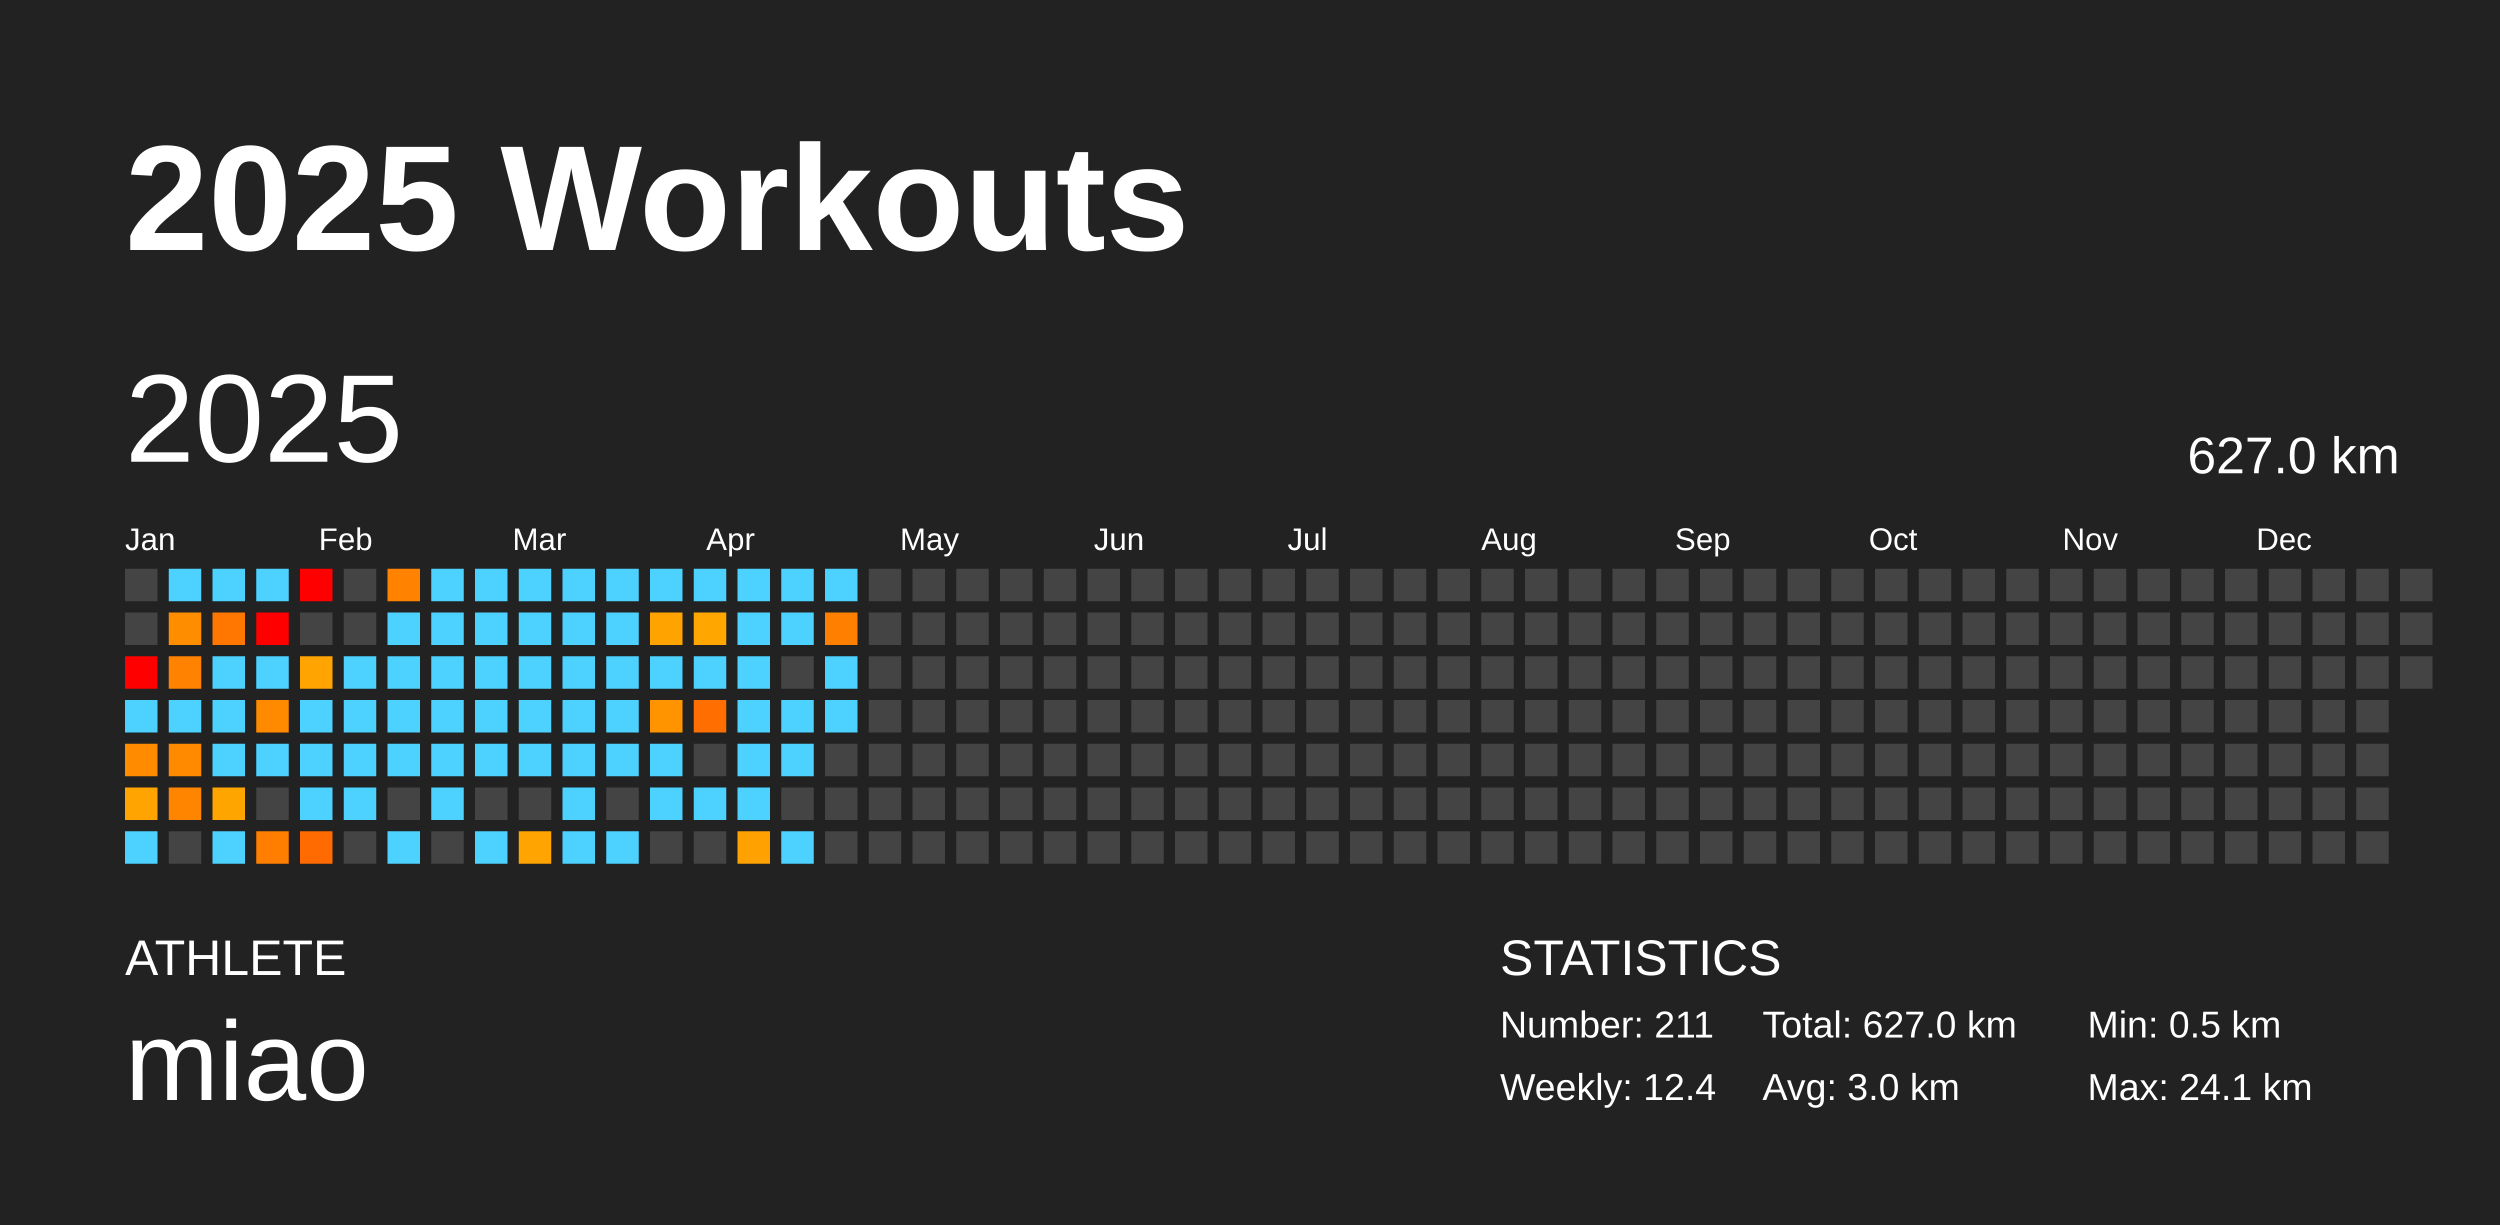
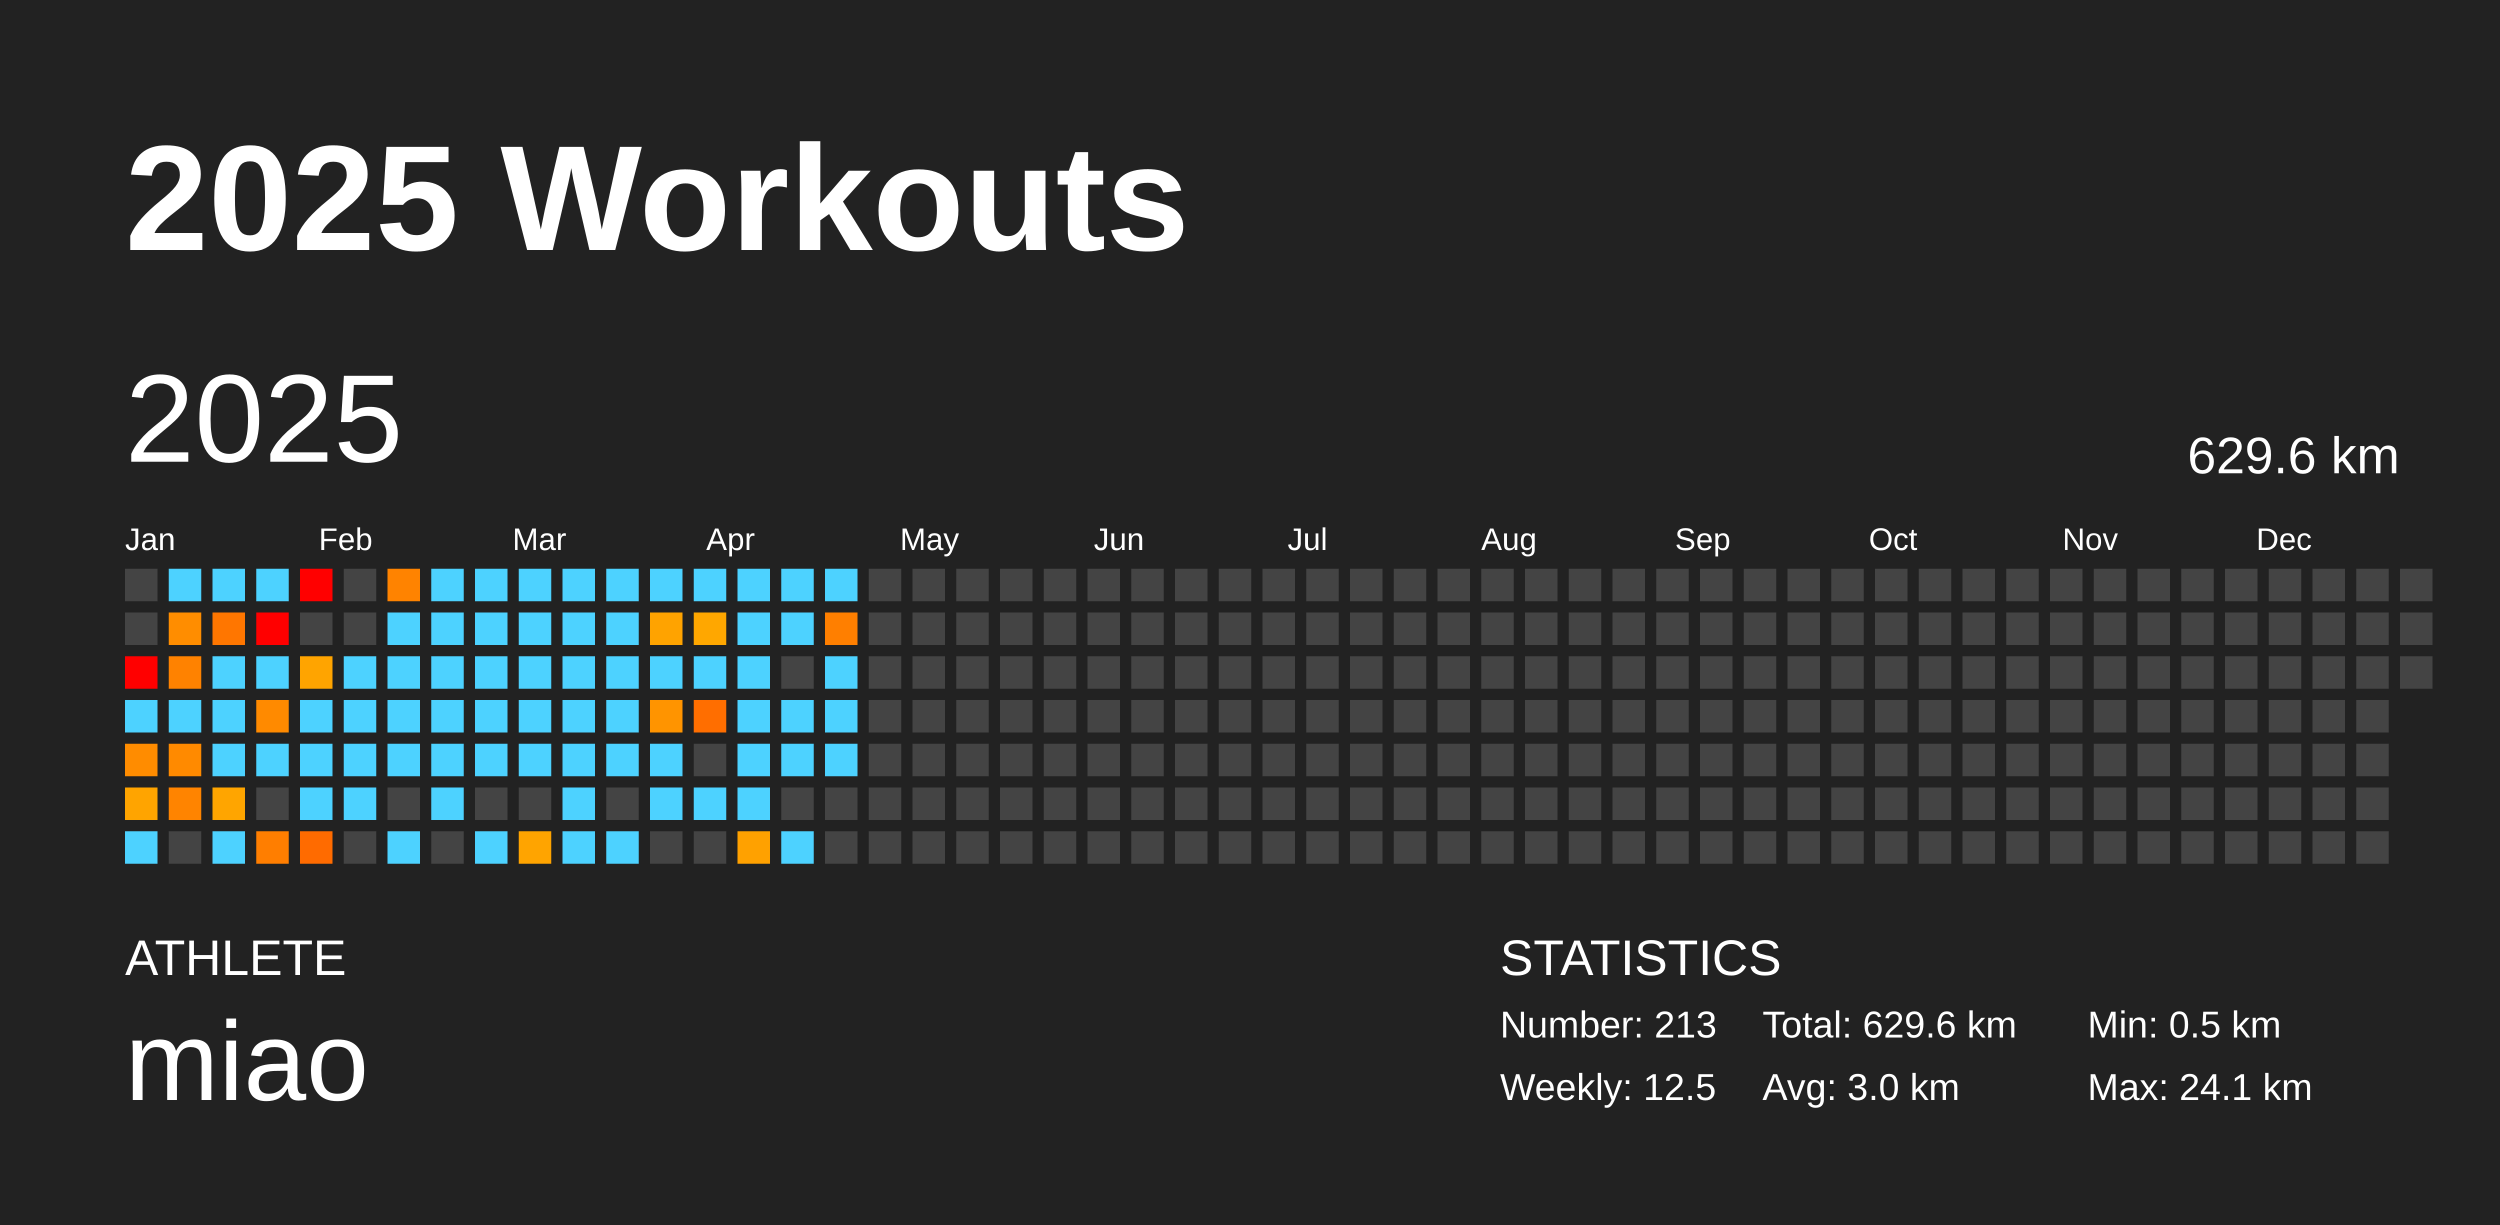
<svg xmlns="http://www.w3.org/2000/svg" baseProfile="full" height="98mm" version="1.1" viewBox="0,0,200,98" width="200mm">
  <defs />
  <rect fill="#222222" height="98" width="200" x="0" y="0" />
  <text fill="#FFFFFF" style="font-size:12px; font-family:Arial; font-weight:bold;" x="10" y="20">2025 Workouts</text>
  <text fill="#FFFFFF" style="font-size:4px; font-family:Arial" x="10" y="78">ATHLETE</text>
  <text fill="#FFFFFF" style="font-size:9px; font-family:Arial" x="10" y="88">miao</text>
  <text fill="#FFFFFF" style="font-size:4px; font-family:Arial" x="120" y="78">STATISTICS</text>
-   <text fill="#FFFFFF" style="font-size:3px; font-family:Arial" x="120" y="83">Number: 211</text>
-   <text fill="#FFFFFF" style="font-size:3px; font-family:Arial" x="120" y="88">Weekly: 12.4</text>
-   <text fill="#FFFFFF" style="font-size:3px; font-family:Arial" x="141" y="83">Total: 627.0 km</text>
+   <text fill="#FFFFFF" style="font-size:3px; font-family:Arial" x="120" y="83">Number: 213</text>
+   <text fill="#FFFFFF" style="font-size:3px; font-family:Arial" x="120" y="88">Weekly: 12.5</text>
+   <text fill="#FFFFFF" style="font-size:3px; font-family:Arial" x="141" y="83">Total: 629.6 km</text>
  <text fill="#FFFFFF" style="font-size:3px; font-family:Arial" x="141" y="88">Avg: 3.0 km</text>
  <text fill="#FFFFFF" style="font-size:3px; font-family:Arial" x="167" y="83">Min: 0.5 km</text>
  <text fill="#FFFFFF" style="font-size:3px; font-family:Arial" x="167" y="88">Max: 24.1 km</text>
  <text dominant-baseline="hanging" fill="#FFFFFF" style="font-size:10.0px; font-family:Arial;" x="10" y="30">2025</text>
-   <text dominant-baseline="hanging" fill="#FFFFFF" style="font-size:4.125px; font-family:Arial;" x="175" y="35">627.0 km</text>
+   <text dominant-baseline="hanging" fill="#FFFFFF" style="font-size:4.125px; font-family:Arial;" x="175" y="35">629.6 km</text>
  <text fill="#FFFFFF" style="font-size:2.5px; font-family:Arial" x="10.0" y="44">Jan</text>
  <text fill="#FFFFFF" style="font-size:2.5px; font-family:Arial" x="25.5" y="44">Feb</text>
  <text fill="#FFFFFF" style="font-size:2.5px; font-family:Arial" x="41.0" y="44">Mar</text>
  <text fill="#FFFFFF" style="font-size:2.5px; font-family:Arial" x="56.5" y="44">Apr</text>
  <text fill="#FFFFFF" style="font-size:2.5px; font-family:Arial" x="72.0" y="44">May</text>
  <text fill="#FFFFFF" style="font-size:2.5px; font-family:Arial" x="87.5" y="44">Jun</text>
  <text fill="#FFFFFF" style="font-size:2.5px; font-family:Arial" x="103.0" y="44">Jul</text>
  <text fill="#FFFFFF" style="font-size:2.5px; font-family:Arial" x="118.5" y="44">Aug</text>
  <text fill="#FFFFFF" style="font-size:2.5px; font-family:Arial" x="134.0" y="44">Sep</text>
  <text fill="#FFFFFF" style="font-size:2.5px; font-family:Arial" x="149.5" y="44">Oct</text>
  <text fill="#FFFFFF" style="font-size:2.5px; font-family:Arial" x="165.0" y="44">Nov</text>
  <text fill="#FFFFFF" style="font-size:2.5px; font-family:Arial" x="180.5" y="44">Dec</text>
  <rect fill="#444444" height="2.6" width="2.6" x="10.0" y="45.5" />
  <rect fill="#444444" height="2.6" width="2.6" x="10.0" y="49.0" />
  <rect fill="red" height="2.6" width="2.6" x="10.0" y="52.5" />
  <rect fill="#4dd2ff" height="2.6" width="2.6" x="10.0" y="56.0" />
  <rect fill="#ff8c00" height="2.6" width="2.6" x="10.0" y="59.5" />
  <rect fill="#ffa400" height="2.6" width="2.6" x="10.0" y="63.0" />
  <rect fill="#4dd2ff" height="2.6" width="2.6" x="10.0" y="66.5" />
  <rect fill="#4dd2ff" height="2.6" width="2.6" x="13.5" y="45.5" />
  <rect fill="#ff8d00" height="2.6" width="2.6" x="13.5" y="49.0" />
  <rect fill="#ff8200" height="2.6" width="2.6" x="13.5" y="52.5" />
  <rect fill="#4dd2ff" height="2.6" width="2.6" x="13.5" y="56.0" />
  <rect fill="#ff8a00" height="2.6" width="2.6" x="13.5" y="59.5" />
  <rect fill="#ff8400" height="2.6" width="2.6" x="13.5" y="63.0" />
  <rect fill="#444444" height="2.6" width="2.6" x="13.5" y="66.5" />
  <rect fill="#4dd2ff" height="2.6" width="2.6" x="17.0" y="45.5" />
  <rect fill="#ff7600" height="2.6" width="2.6" x="17.0" y="49.0" />
  <rect fill="#4dd2ff" height="2.6" width="2.6" x="17.0" y="52.5" />
  <rect fill="#4dd2ff" height="2.6" width="2.6" x="17.0" y="56.0" />
  <rect fill="#4dd2ff" height="2.6" width="2.6" x="17.0" y="59.5" />
  <rect fill="#ffa500" height="2.6" width="2.6" x="17.0" y="63.0" />
  <rect fill="#4dd2ff" height="2.6" width="2.6" x="17.0" y="66.5" />
  <rect fill="#4dd2ff" height="2.6" width="2.6" x="20.5" y="45.5" />
  <rect fill="red" height="2.6" width="2.6" x="20.5" y="49.0" />
  <rect fill="#4dd2ff" height="2.6" width="2.6" x="20.5" y="52.5" />
  <rect fill="#ff8a00" height="2.6" width="2.6" x="20.5" y="56.0" />
  <rect fill="#4dd2ff" height="2.6" width="2.6" x="20.5" y="59.5" />
  <rect fill="#444444" height="2.6" width="2.6" x="20.5" y="63.0" />
  <rect fill="#ff7e00" height="2.6" width="2.6" x="20.5" y="66.5" />
  <rect fill="red" height="2.6" width="2.6" x="24.0" y="45.5" />
  <rect fill="#444444" height="2.6" width="2.6" x="24.0" y="49.0" />
  <rect fill="#ffa400" height="2.6" width="2.6" x="24.0" y="52.5" />
  <rect fill="#4dd2ff" height="2.6" width="2.6" x="24.0" y="56.0" />
  <rect fill="#4dd2ff" height="2.6" width="2.6" x="24.0" y="59.5" />
  <rect fill="#4dd2ff" height="2.6" width="2.6" x="24.0" y="63.0" />
  <rect fill="#ff6b00" height="2.6" width="2.6" x="24.0" y="66.5" />
  <rect fill="#444444" height="2.6" width="2.6" x="27.5" y="45.5" />
  <rect fill="#444444" height="2.6" width="2.6" x="27.5" y="49.0" />
  <rect fill="#4dd2ff" height="2.6" width="2.6" x="27.5" y="52.5" />
  <rect fill="#4dd2ff" height="2.6" width="2.6" x="27.5" y="56.0" />
  <rect fill="#4dd2ff" height="2.6" width="2.6" x="27.5" y="59.5" />
  <rect fill="#4dd2ff" height="2.6" width="2.6" x="27.5" y="63.0" />
  <rect fill="#444444" height="2.6" width="2.6" x="27.5" y="66.5" />
  <rect fill="#ff8300" height="2.6" width="2.6" x="31.0" y="45.5" />
  <rect fill="#4dd2ff" height="2.6" width="2.6" x="31.0" y="49.0" />
  <rect fill="#4dd2ff" height="2.6" width="2.6" x="31.0" y="52.5" />
  <rect fill="#4dd2ff" height="2.6" width="2.6" x="31.0" y="56.0" />
  <rect fill="#4dd2ff" height="2.6" width="2.6" x="31.0" y="59.5" />
  <rect fill="#444444" height="2.6" width="2.6" x="31.0" y="63.0" />
  <rect fill="#4dd2ff" height="2.6" width="2.6" x="31.0" y="66.5" />
  <rect fill="#4dd2ff" height="2.6" width="2.6" x="34.5" y="45.5" />
  <rect fill="#4dd2ff" height="2.6" width="2.6" x="34.5" y="49.0" />
  <rect fill="#4dd2ff" height="2.6" width="2.6" x="34.5" y="52.5" />
  <rect fill="#4dd2ff" height="2.6" width="2.6" x="34.5" y="56.0" />
  <rect fill="#4dd2ff" height="2.6" width="2.6" x="34.5" y="59.5" />
  <rect fill="#4dd2ff" height="2.6" width="2.6" x="34.5" y="63.0" />
  <rect fill="#444444" height="2.6" width="2.6" x="34.5" y="66.5" />
  <rect fill="#4dd2ff" height="2.6" width="2.6" x="38.0" y="45.5" />
  <rect fill="#4dd2ff" height="2.6" width="2.6" x="38.0" y="49.0" />
  <rect fill="#4dd2ff" height="2.6" width="2.6" x="38.0" y="52.5" />
  <rect fill="#4dd2ff" height="2.6" width="2.6" x="38.0" y="56.0" />
  <rect fill="#4dd2ff" height="2.6" width="2.6" x="38.0" y="59.5" />
  <rect fill="#444444" height="2.6" width="2.6" x="38.0" y="63.0" />
  <rect fill="#4dd2ff" height="2.6" width="2.6" x="38.0" y="66.5" />
  <rect fill="#4dd2ff" height="2.6" width="2.6" x="41.5" y="45.5" />
  <rect fill="#4dd2ff" height="2.6" width="2.6" x="41.5" y="49.0" />
  <rect fill="#4dd2ff" height="2.6" width="2.6" x="41.5" y="52.5" />
  <rect fill="#4dd2ff" height="2.6" width="2.6" x="41.5" y="56.0" />
  <rect fill="#4dd2ff" height="2.6" width="2.6" x="41.5" y="59.5" />
  <rect fill="#444444" height="2.6" width="2.6" x="41.5" y="63.0" />
  <rect fill="#ffa400" height="2.6" width="2.6" x="41.5" y="66.5" />
  <rect fill="#4dd2ff" height="2.6" width="2.6" x="45.0" y="45.5" />
  <rect fill="#4dd2ff" height="2.6" width="2.6" x="45.0" y="49.0" />
  <rect fill="#4dd2ff" height="2.6" width="2.6" x="45.0" y="52.5" />
  <rect fill="#4dd2ff" height="2.6" width="2.6" x="45.0" y="56.0" />
  <rect fill="#4dd2ff" height="2.6" width="2.6" x="45.0" y="59.5" />
  <rect fill="#4dd2ff" height="2.6" width="2.6" x="45.0" y="63.0" />
  <rect fill="#4dd2ff" height="2.6" width="2.6" x="45.0" y="66.5" />
  <rect fill="#4dd2ff" height="2.6" width="2.6" x="48.5" y="45.5" />
  <rect fill="#4dd2ff" height="2.6" width="2.6" x="48.5" y="49.0" />
  <rect fill="#4dd2ff" height="2.6" width="2.6" x="48.5" y="52.5" />
  <rect fill="#4dd2ff" height="2.6" width="2.6" x="48.5" y="56.0" />
  <rect fill="#4dd2ff" height="2.6" width="2.6" x="48.5" y="59.5" />
  <rect fill="#444444" height="2.6" width="2.6" x="48.5" y="63.0" />
  <rect fill="#4dd2ff" height="2.6" width="2.6" x="48.5" y="66.5" />
  <rect fill="#4dd2ff" height="2.6" width="2.6" x="52.0" y="45.5" />
  <rect fill="#ffa300" height="2.6" width="2.6" x="52.0" y="49.0" />
  <rect fill="#4dd2ff" height="2.6" width="2.6" x="52.0" y="52.5" />
  <rect fill="#ff9400" height="2.6" width="2.6" x="52.0" y="56.0" />
  <rect fill="#4dd2ff" height="2.6" width="2.6" x="52.0" y="59.5" />
  <rect fill="#4dd2ff" height="2.6" width="2.6" x="52.0" y="63.0" />
  <rect fill="#444444" height="2.6" width="2.6" x="52.0" y="66.5" />
  <rect fill="#4dd2ff" height="2.6" width="2.6" x="55.5" y="45.5" />
  <rect fill="#ffa700" height="2.6" width="2.6" x="55.5" y="49.0" />
  <rect fill="#4dd2ff" height="2.6" width="2.6" x="55.5" y="52.5" />
  <rect fill="#ff6e00" height="2.6" width="2.6" x="55.5" y="56.0" />
  <rect fill="#444444" height="2.6" width="2.6" x="55.5" y="59.5" />
  <rect fill="#4dd2ff" height="2.6" width="2.6" x="55.5" y="63.0" />
  <rect fill="#444444" height="2.6" width="2.6" x="55.5" y="66.5" />
  <rect fill="#4dd2ff" height="2.6" width="2.6" x="59.0" y="45.5" />
  <rect fill="#4dd2ff" height="2.6" width="2.6" x="59.0" y="49.0" />
  <rect fill="#4dd2ff" height="2.6" width="2.6" x="59.0" y="52.5" />
  <rect fill="#4dd2ff" height="2.6" width="2.6" x="59.0" y="56.0" />
  <rect fill="#4dd2ff" height="2.6" width="2.6" x="59.0" y="59.5" />
  <rect fill="#4dd2ff" height="2.6" width="2.6" x="59.0" y="63.0" />
  <rect fill="#ffa100" height="2.6" width="2.6" x="59.0" y="66.5" />
  <rect fill="#4dd2ff" height="2.6" width="2.6" x="62.5" y="45.5" />
  <rect fill="#4dd2ff" height="2.6" width="2.6" x="62.5" y="49.0" />
  <rect fill="#444444" height="2.6" width="2.6" x="62.5" y="52.5" />
  <rect fill="#4dd2ff" height="2.6" width="2.6" x="62.5" y="56.0" />
  <rect fill="#4dd2ff" height="2.6" width="2.6" x="62.5" y="59.5" />
  <rect fill="#444444" height="2.6" width="2.6" x="62.5" y="63.0" />
  <rect fill="#4dd2ff" height="2.6" width="2.6" x="62.5" y="66.5" />
  <rect fill="#4dd2ff" height="2.6" width="2.6" x="66.0" y="45.5" />
  <rect fill="#ff7f00" height="2.6" width="2.6" x="66.0" y="49.0" />
  <rect fill="#4dd2ff" height="2.6" width="2.6" x="66.0" y="52.5" />
  <rect fill="#4dd2ff" height="2.6" width="2.6" x="66.0" y="56.0" />
-   <rect fill="#444444" height="2.6" width="2.6" x="66.0" y="59.5" />
+   <rect fill="#4dd2ff" height="2.6" width="2.6" x="66.0" y="59.5" />
  <rect fill="#444444" height="2.6" width="2.6" x="66.0" y="63.0" />
  <rect fill="#444444" height="2.6" width="2.6" x="66.0" y="66.5" />
  <rect fill="#444444" height="2.6" width="2.6" x="69.5" y="45.5" />
  <rect fill="#444444" height="2.6" width="2.6" x="69.5" y="49.0" />
  <rect fill="#444444" height="2.6" width="2.6" x="69.5" y="52.5" />
  <rect fill="#444444" height="2.6" width="2.6" x="69.5" y="56.0" />
  <rect fill="#444444" height="2.6" width="2.6" x="69.5" y="59.5" />
  <rect fill="#444444" height="2.6" width="2.6" x="69.5" y="63.0" />
  <rect fill="#444444" height="2.6" width="2.6" x="69.5" y="66.5" />
  <rect fill="#444444" height="2.6" width="2.6" x="73.0" y="45.5" />
  <rect fill="#444444" height="2.6" width="2.6" x="73.0" y="49.0" />
  <rect fill="#444444" height="2.6" width="2.6" x="73.0" y="52.5" />
  <rect fill="#444444" height="2.6" width="2.6" x="73.0" y="56.0" />
  <rect fill="#444444" height="2.6" width="2.6" x="73.0" y="59.5" />
  <rect fill="#444444" height="2.6" width="2.6" x="73.0" y="63.0" />
  <rect fill="#444444" height="2.6" width="2.6" x="73.0" y="66.5" />
  <rect fill="#444444" height="2.6" width="2.6" x="76.5" y="45.5" />
  <rect fill="#444444" height="2.6" width="2.6" x="76.5" y="49.0" />
  <rect fill="#444444" height="2.6" width="2.6" x="76.5" y="52.5" />
  <rect fill="#444444" height="2.6" width="2.6" x="76.5" y="56.0" />
  <rect fill="#444444" height="2.6" width="2.6" x="76.5" y="59.5" />
  <rect fill="#444444" height="2.6" width="2.6" x="76.5" y="63.0" />
  <rect fill="#444444" height="2.6" width="2.6" x="76.5" y="66.5" />
  <rect fill="#444444" height="2.6" width="2.6" x="80.0" y="45.5" />
  <rect fill="#444444" height="2.6" width="2.6" x="80.0" y="49.0" />
  <rect fill="#444444" height="2.6" width="2.6" x="80.0" y="52.5" />
  <rect fill="#444444" height="2.6" width="2.6" x="80.0" y="56.0" />
  <rect fill="#444444" height="2.6" width="2.6" x="80.0" y="59.5" />
  <rect fill="#444444" height="2.6" width="2.6" x="80.0" y="63.0" />
  <rect fill="#444444" height="2.6" width="2.6" x="80.0" y="66.5" />
  <rect fill="#444444" height="2.6" width="2.6" x="83.5" y="45.5" />
  <rect fill="#444444" height="2.6" width="2.6" x="83.5" y="49.0" />
  <rect fill="#444444" height="2.6" width="2.6" x="83.5" y="52.5" />
  <rect fill="#444444" height="2.6" width="2.6" x="83.5" y="56.0" />
  <rect fill="#444444" height="2.6" width="2.6" x="83.5" y="59.5" />
  <rect fill="#444444" height="2.6" width="2.6" x="83.5" y="63.0" />
  <rect fill="#444444" height="2.6" width="2.6" x="83.5" y="66.5" />
  <rect fill="#444444" height="2.6" width="2.6" x="87.0" y="45.5" />
  <rect fill="#444444" height="2.6" width="2.6" x="87.0" y="49.0" />
  <rect fill="#444444" height="2.6" width="2.6" x="87.0" y="52.5" />
  <rect fill="#444444" height="2.6" width="2.6" x="87.0" y="56.0" />
  <rect fill="#444444" height="2.6" width="2.6" x="87.0" y="59.5" />
  <rect fill="#444444" height="2.6" width="2.6" x="87.0" y="63.0" />
  <rect fill="#444444" height="2.6" width="2.6" x="87.0" y="66.5" />
  <rect fill="#444444" height="2.6" width="2.6" x="90.5" y="45.5" />
  <rect fill="#444444" height="2.6" width="2.6" x="90.5" y="49.0" />
  <rect fill="#444444" height="2.6" width="2.6" x="90.5" y="52.5" />
  <rect fill="#444444" height="2.6" width="2.6" x="90.5" y="56.0" />
  <rect fill="#444444" height="2.6" width="2.6" x="90.5" y="59.5" />
  <rect fill="#444444" height="2.6" width="2.6" x="90.5" y="63.0" />
  <rect fill="#444444" height="2.6" width="2.6" x="90.5" y="66.5" />
  <rect fill="#444444" height="2.6" width="2.6" x="94.0" y="45.5" />
  <rect fill="#444444" height="2.6" width="2.6" x="94.0" y="49.0" />
  <rect fill="#444444" height="2.6" width="2.6" x="94.0" y="52.5" />
  <rect fill="#444444" height="2.6" width="2.6" x="94.0" y="56.0" />
  <rect fill="#444444" height="2.6" width="2.6" x="94.0" y="59.5" />
  <rect fill="#444444" height="2.6" width="2.6" x="94.0" y="63.0" />
  <rect fill="#444444" height="2.6" width="2.6" x="94.0" y="66.5" />
  <rect fill="#444444" height="2.6" width="2.6" x="97.5" y="45.5" />
  <rect fill="#444444" height="2.6" width="2.6" x="97.5" y="49.0" />
  <rect fill="#444444" height="2.6" width="2.6" x="97.5" y="52.5" />
  <rect fill="#444444" height="2.6" width="2.6" x="97.5" y="56.0" />
  <rect fill="#444444" height="2.6" width="2.6" x="97.5" y="59.5" />
  <rect fill="#444444" height="2.6" width="2.6" x="97.5" y="63.0" />
  <rect fill="#444444" height="2.6" width="2.6" x="97.5" y="66.5" />
  <rect fill="#444444" height="2.6" width="2.6" x="101.0" y="45.5" />
  <rect fill="#444444" height="2.6" width="2.6" x="101.0" y="49.0" />
  <rect fill="#444444" height="2.6" width="2.6" x="101.0" y="52.5" />
  <rect fill="#444444" height="2.6" width="2.6" x="101.0" y="56.0" />
  <rect fill="#444444" height="2.6" width="2.6" x="101.0" y="59.5" />
  <rect fill="#444444" height="2.6" width="2.6" x="101.0" y="63.0" />
  <rect fill="#444444" height="2.6" width="2.6" x="101.0" y="66.5" />
  <rect fill="#444444" height="2.6" width="2.6" x="104.5" y="45.5" />
  <rect fill="#444444" height="2.6" width="2.6" x="104.5" y="49.0" />
  <rect fill="#444444" height="2.6" width="2.6" x="104.5" y="52.5" />
  <rect fill="#444444" height="2.6" width="2.6" x="104.5" y="56.0" />
  <rect fill="#444444" height="2.6" width="2.6" x="104.5" y="59.5" />
  <rect fill="#444444" height="2.6" width="2.6" x="104.5" y="63.0" />
  <rect fill="#444444" height="2.6" width="2.6" x="104.5" y="66.5" />
  <rect fill="#444444" height="2.6" width="2.6" x="108.0" y="45.5" />
  <rect fill="#444444" height="2.6" width="2.6" x="108.0" y="49.0" />
  <rect fill="#444444" height="2.6" width="2.6" x="108.0" y="52.5" />
  <rect fill="#444444" height="2.6" width="2.6" x="108.0" y="56.0" />
  <rect fill="#444444" height="2.6" width="2.6" x="108.0" y="59.5" />
  <rect fill="#444444" height="2.6" width="2.6" x="108.0" y="63.0" />
  <rect fill="#444444" height="2.6" width="2.6" x="108.0" y="66.5" />
  <rect fill="#444444" height="2.6" width="2.6" x="111.5" y="45.5" />
  <rect fill="#444444" height="2.6" width="2.6" x="111.5" y="49.0" />
  <rect fill="#444444" height="2.6" width="2.6" x="111.5" y="52.5" />
  <rect fill="#444444" height="2.6" width="2.6" x="111.5" y="56.0" />
  <rect fill="#444444" height="2.6" width="2.6" x="111.5" y="59.5" />
  <rect fill="#444444" height="2.6" width="2.6" x="111.5" y="63.0" />
  <rect fill="#444444" height="2.6" width="2.6" x="111.5" y="66.5" />
  <rect fill="#444444" height="2.6" width="2.6" x="115.0" y="45.5" />
  <rect fill="#444444" height="2.6" width="2.6" x="115.0" y="49.0" />
  <rect fill="#444444" height="2.6" width="2.6" x="115.0" y="52.5" />
  <rect fill="#444444" height="2.6" width="2.6" x="115.0" y="56.0" />
  <rect fill="#444444" height="2.6" width="2.6" x="115.0" y="59.5" />
  <rect fill="#444444" height="2.6" width="2.6" x="115.0" y="63.0" />
  <rect fill="#444444" height="2.6" width="2.6" x="115.0" y="66.5" />
  <rect fill="#444444" height="2.6" width="2.6" x="118.5" y="45.5" />
  <rect fill="#444444" height="2.6" width="2.6" x="118.5" y="49.0" />
  <rect fill="#444444" height="2.6" width="2.6" x="118.5" y="52.5" />
  <rect fill="#444444" height="2.6" width="2.6" x="118.5" y="56.0" />
  <rect fill="#444444" height="2.6" width="2.6" x="118.5" y="59.5" />
  <rect fill="#444444" height="2.6" width="2.6" x="118.5" y="63.0" />
  <rect fill="#444444" height="2.6" width="2.6" x="118.5" y="66.5" />
  <rect fill="#444444" height="2.6" width="2.6" x="122.0" y="45.5" />
  <rect fill="#444444" height="2.6" width="2.6" x="122.0" y="49.0" />
  <rect fill="#444444" height="2.6" width="2.6" x="122.0" y="52.5" />
  <rect fill="#444444" height="2.6" width="2.6" x="122.0" y="56.0" />
  <rect fill="#444444" height="2.6" width="2.6" x="122.0" y="59.5" />
  <rect fill="#444444" height="2.6" width="2.6" x="122.0" y="63.0" />
  <rect fill="#444444" height="2.6" width="2.6" x="122.0" y="66.5" />
  <rect fill="#444444" height="2.6" width="2.6" x="125.5" y="45.5" />
  <rect fill="#444444" height="2.6" width="2.6" x="125.5" y="49.0" />
  <rect fill="#444444" height="2.6" width="2.6" x="125.5" y="52.5" />
  <rect fill="#444444" height="2.6" width="2.6" x="125.5" y="56.0" />
  <rect fill="#444444" height="2.6" width="2.6" x="125.5" y="59.5" />
  <rect fill="#444444" height="2.6" width="2.6" x="125.5" y="63.0" />
  <rect fill="#444444" height="2.6" width="2.6" x="125.5" y="66.5" />
  <rect fill="#444444" height="2.6" width="2.6" x="129.0" y="45.5" />
  <rect fill="#444444" height="2.6" width="2.6" x="129.0" y="49.0" />
  <rect fill="#444444" height="2.6" width="2.6" x="129.0" y="52.5" />
  <rect fill="#444444" height="2.6" width="2.6" x="129.0" y="56.0" />
  <rect fill="#444444" height="2.6" width="2.6" x="129.0" y="59.5" />
  <rect fill="#444444" height="2.6" width="2.6" x="129.0" y="63.0" />
  <rect fill="#444444" height="2.6" width="2.6" x="129.0" y="66.5" />
  <rect fill="#444444" height="2.6" width="2.6" x="132.5" y="45.5" />
  <rect fill="#444444" height="2.6" width="2.6" x="132.5" y="49.0" />
  <rect fill="#444444" height="2.6" width="2.6" x="132.5" y="52.5" />
  <rect fill="#444444" height="2.6" width="2.6" x="132.5" y="56.0" />
  <rect fill="#444444" height="2.6" width="2.6" x="132.5" y="59.5" />
  <rect fill="#444444" height="2.6" width="2.6" x="132.5" y="63.0" />
  <rect fill="#444444" height="2.6" width="2.6" x="132.5" y="66.5" />
  <rect fill="#444444" height="2.6" width="2.6" x="136.0" y="45.5" />
  <rect fill="#444444" height="2.6" width="2.6" x="136.0" y="49.0" />
  <rect fill="#444444" height="2.6" width="2.6" x="136.0" y="52.5" />
  <rect fill="#444444" height="2.6" width="2.6" x="136.0" y="56.0" />
  <rect fill="#444444" height="2.6" width="2.6" x="136.0" y="59.5" />
  <rect fill="#444444" height="2.6" width="2.6" x="136.0" y="63.0" />
  <rect fill="#444444" height="2.6" width="2.6" x="136.0" y="66.5" />
  <rect fill="#444444" height="2.6" width="2.6" x="139.5" y="45.5" />
  <rect fill="#444444" height="2.6" width="2.6" x="139.5" y="49.0" />
  <rect fill="#444444" height="2.6" width="2.6" x="139.5" y="52.5" />
  <rect fill="#444444" height="2.6" width="2.6" x="139.5" y="56.0" />
  <rect fill="#444444" height="2.6" width="2.6" x="139.5" y="59.5" />
  <rect fill="#444444" height="2.6" width="2.6" x="139.5" y="63.0" />
  <rect fill="#444444" height="2.6" width="2.6" x="139.5" y="66.5" />
  <rect fill="#444444" height="2.6" width="2.6" x="143.0" y="45.5" />
  <rect fill="#444444" height="2.6" width="2.6" x="143.0" y="49.0" />
  <rect fill="#444444" height="2.6" width="2.6" x="143.0" y="52.5" />
  <rect fill="#444444" height="2.6" width="2.6" x="143.0" y="56.0" />
  <rect fill="#444444" height="2.6" width="2.6" x="143.0" y="59.5" />
  <rect fill="#444444" height="2.6" width="2.6" x="143.0" y="63.0" />
  <rect fill="#444444" height="2.6" width="2.6" x="143.0" y="66.5" />
  <rect fill="#444444" height="2.6" width="2.6" x="146.5" y="45.5" />
  <rect fill="#444444" height="2.6" width="2.6" x="146.5" y="49.0" />
  <rect fill="#444444" height="2.6" width="2.6" x="146.5" y="52.5" />
  <rect fill="#444444" height="2.6" width="2.6" x="146.5" y="56.0" />
  <rect fill="#444444" height="2.6" width="2.6" x="146.5" y="59.5" />
  <rect fill="#444444" height="2.6" width="2.6" x="146.5" y="63.0" />
  <rect fill="#444444" height="2.6" width="2.6" x="146.5" y="66.5" />
  <rect fill="#444444" height="2.6" width="2.6" x="150.0" y="45.5" />
  <rect fill="#444444" height="2.6" width="2.6" x="150.0" y="49.0" />
  <rect fill="#444444" height="2.6" width="2.6" x="150.0" y="52.5" />
  <rect fill="#444444" height="2.6" width="2.6" x="150.0" y="56.0" />
  <rect fill="#444444" height="2.6" width="2.6" x="150.0" y="59.5" />
  <rect fill="#444444" height="2.6" width="2.6" x="150.0" y="63.0" />
  <rect fill="#444444" height="2.6" width="2.6" x="150.0" y="66.5" />
  <rect fill="#444444" height="2.6" width="2.6" x="153.5" y="45.5" />
  <rect fill="#444444" height="2.6" width="2.6" x="153.5" y="49.0" />
  <rect fill="#444444" height="2.6" width="2.6" x="153.5" y="52.5" />
  <rect fill="#444444" height="2.6" width="2.6" x="153.5" y="56.0" />
  <rect fill="#444444" height="2.6" width="2.6" x="153.5" y="59.5" />
  <rect fill="#444444" height="2.6" width="2.6" x="153.5" y="63.0" />
  <rect fill="#444444" height="2.6" width="2.6" x="153.5" y="66.5" />
  <rect fill="#444444" height="2.6" width="2.6" x="157.0" y="45.5" />
  <rect fill="#444444" height="2.6" width="2.6" x="157.0" y="49.0" />
  <rect fill="#444444" height="2.6" width="2.6" x="157.0" y="52.5" />
  <rect fill="#444444" height="2.6" width="2.6" x="157.0" y="56.0" />
  <rect fill="#444444" height="2.6" width="2.6" x="157.0" y="59.5" />
  <rect fill="#444444" height="2.6" width="2.6" x="157.0" y="63.0" />
  <rect fill="#444444" height="2.6" width="2.6" x="157.0" y="66.5" />
  <rect fill="#444444" height="2.6" width="2.6" x="160.5" y="45.5" />
  <rect fill="#444444" height="2.6" width="2.6" x="160.5" y="49.0" />
  <rect fill="#444444" height="2.6" width="2.6" x="160.5" y="52.5" />
  <rect fill="#444444" height="2.6" width="2.6" x="160.5" y="56.0" />
  <rect fill="#444444" height="2.6" width="2.6" x="160.5" y="59.5" />
  <rect fill="#444444" height="2.6" width="2.6" x="160.5" y="63.0" />
  <rect fill="#444444" height="2.6" width="2.6" x="160.5" y="66.5" />
  <rect fill="#444444" height="2.6" width="2.6" x="164.0" y="45.5" />
  <rect fill="#444444" height="2.6" width="2.6" x="164.0" y="49.0" />
  <rect fill="#444444" height="2.6" width="2.6" x="164.0" y="52.5" />
  <rect fill="#444444" height="2.6" width="2.6" x="164.0" y="56.0" />
  <rect fill="#444444" height="2.6" width="2.6" x="164.0" y="59.5" />
  <rect fill="#444444" height="2.6" width="2.6" x="164.0" y="63.0" />
  <rect fill="#444444" height="2.6" width="2.6" x="164.0" y="66.5" />
  <rect fill="#444444" height="2.6" width="2.6" x="167.5" y="45.5" />
  <rect fill="#444444" height="2.6" width="2.6" x="167.5" y="49.0" />
  <rect fill="#444444" height="2.6" width="2.6" x="167.5" y="52.5" />
  <rect fill="#444444" height="2.6" width="2.6" x="167.5" y="56.0" />
  <rect fill="#444444" height="2.6" width="2.6" x="167.5" y="59.5" />
  <rect fill="#444444" height="2.6" width="2.6" x="167.5" y="63.0" />
  <rect fill="#444444" height="2.6" width="2.6" x="167.5" y="66.5" />
  <rect fill="#444444" height="2.6" width="2.6" x="171.0" y="45.5" />
  <rect fill="#444444" height="2.6" width="2.6" x="171.0" y="49.0" />
  <rect fill="#444444" height="2.6" width="2.6" x="171.0" y="52.5" />
  <rect fill="#444444" height="2.6" width="2.6" x="171.0" y="56.0" />
  <rect fill="#444444" height="2.6" width="2.6" x="171.0" y="59.5" />
  <rect fill="#444444" height="2.6" width="2.6" x="171.0" y="63.0" />
  <rect fill="#444444" height="2.6" width="2.6" x="171.0" y="66.5" />
  <rect fill="#444444" height="2.6" width="2.6" x="174.5" y="45.5" />
  <rect fill="#444444" height="2.6" width="2.6" x="174.5" y="49.0" />
  <rect fill="#444444" height="2.6" width="2.6" x="174.5" y="52.5" />
  <rect fill="#444444" height="2.6" width="2.6" x="174.5" y="56.0" />
  <rect fill="#444444" height="2.6" width="2.6" x="174.5" y="59.5" />
  <rect fill="#444444" height="2.6" width="2.6" x="174.5" y="63.0" />
  <rect fill="#444444" height="2.6" width="2.6" x="174.5" y="66.5" />
  <rect fill="#444444" height="2.6" width="2.6" x="178.0" y="45.5" />
  <rect fill="#444444" height="2.6" width="2.6" x="178.0" y="49.0" />
  <rect fill="#444444" height="2.6" width="2.6" x="178.0" y="52.5" />
  <rect fill="#444444" height="2.6" width="2.6" x="178.0" y="56.0" />
  <rect fill="#444444" height="2.6" width="2.6" x="178.0" y="59.5" />
  <rect fill="#444444" height="2.6" width="2.6" x="178.0" y="63.0" />
  <rect fill="#444444" height="2.6" width="2.6" x="178.0" y="66.5" />
  <rect fill="#444444" height="2.6" width="2.6" x="181.5" y="45.5" />
  <rect fill="#444444" height="2.6" width="2.6" x="181.5" y="49.0" />
  <rect fill="#444444" height="2.6" width="2.6" x="181.5" y="52.5" />
  <rect fill="#444444" height="2.6" width="2.6" x="181.5" y="56.0" />
  <rect fill="#444444" height="2.6" width="2.6" x="181.5" y="59.5" />
  <rect fill="#444444" height="2.6" width="2.6" x="181.5" y="63.0" />
  <rect fill="#444444" height="2.6" width="2.6" x="181.5" y="66.5" />
  <rect fill="#444444" height="2.6" width="2.6" x="185.0" y="45.5" />
  <rect fill="#444444" height="2.6" width="2.6" x="185.0" y="49.0" />
  <rect fill="#444444" height="2.6" width="2.6" x="185.0" y="52.5" />
  <rect fill="#444444" height="2.6" width="2.6" x="185.0" y="56.0" />
  <rect fill="#444444" height="2.6" width="2.6" x="185.0" y="59.5" />
  <rect fill="#444444" height="2.6" width="2.6" x="185.0" y="63.0" />
  <rect fill="#444444" height="2.6" width="2.6" x="185.0" y="66.5" />
  <rect fill="#444444" height="2.6" width="2.6" x="188.5" y="45.5" />
  <rect fill="#444444" height="2.6" width="2.6" x="188.5" y="49.0" />
  <rect fill="#444444" height="2.6" width="2.6" x="188.5" y="52.5" />
  <rect fill="#444444" height="2.6" width="2.6" x="188.5" y="56.0" />
  <rect fill="#444444" height="2.6" width="2.6" x="188.5" y="59.5" />
  <rect fill="#444444" height="2.6" width="2.6" x="188.5" y="63.0" />
  <rect fill="#444444" height="2.6" width="2.6" x="188.5" y="66.5" />
  <rect fill="#444444" height="2.6" width="2.6" x="192.0" y="45.5" />
  <rect fill="#444444" height="2.6" width="2.6" x="192.0" y="49.0" />
  <rect fill="#444444" height="2.6" width="2.6" x="192.0" y="52.5" />
</svg>
